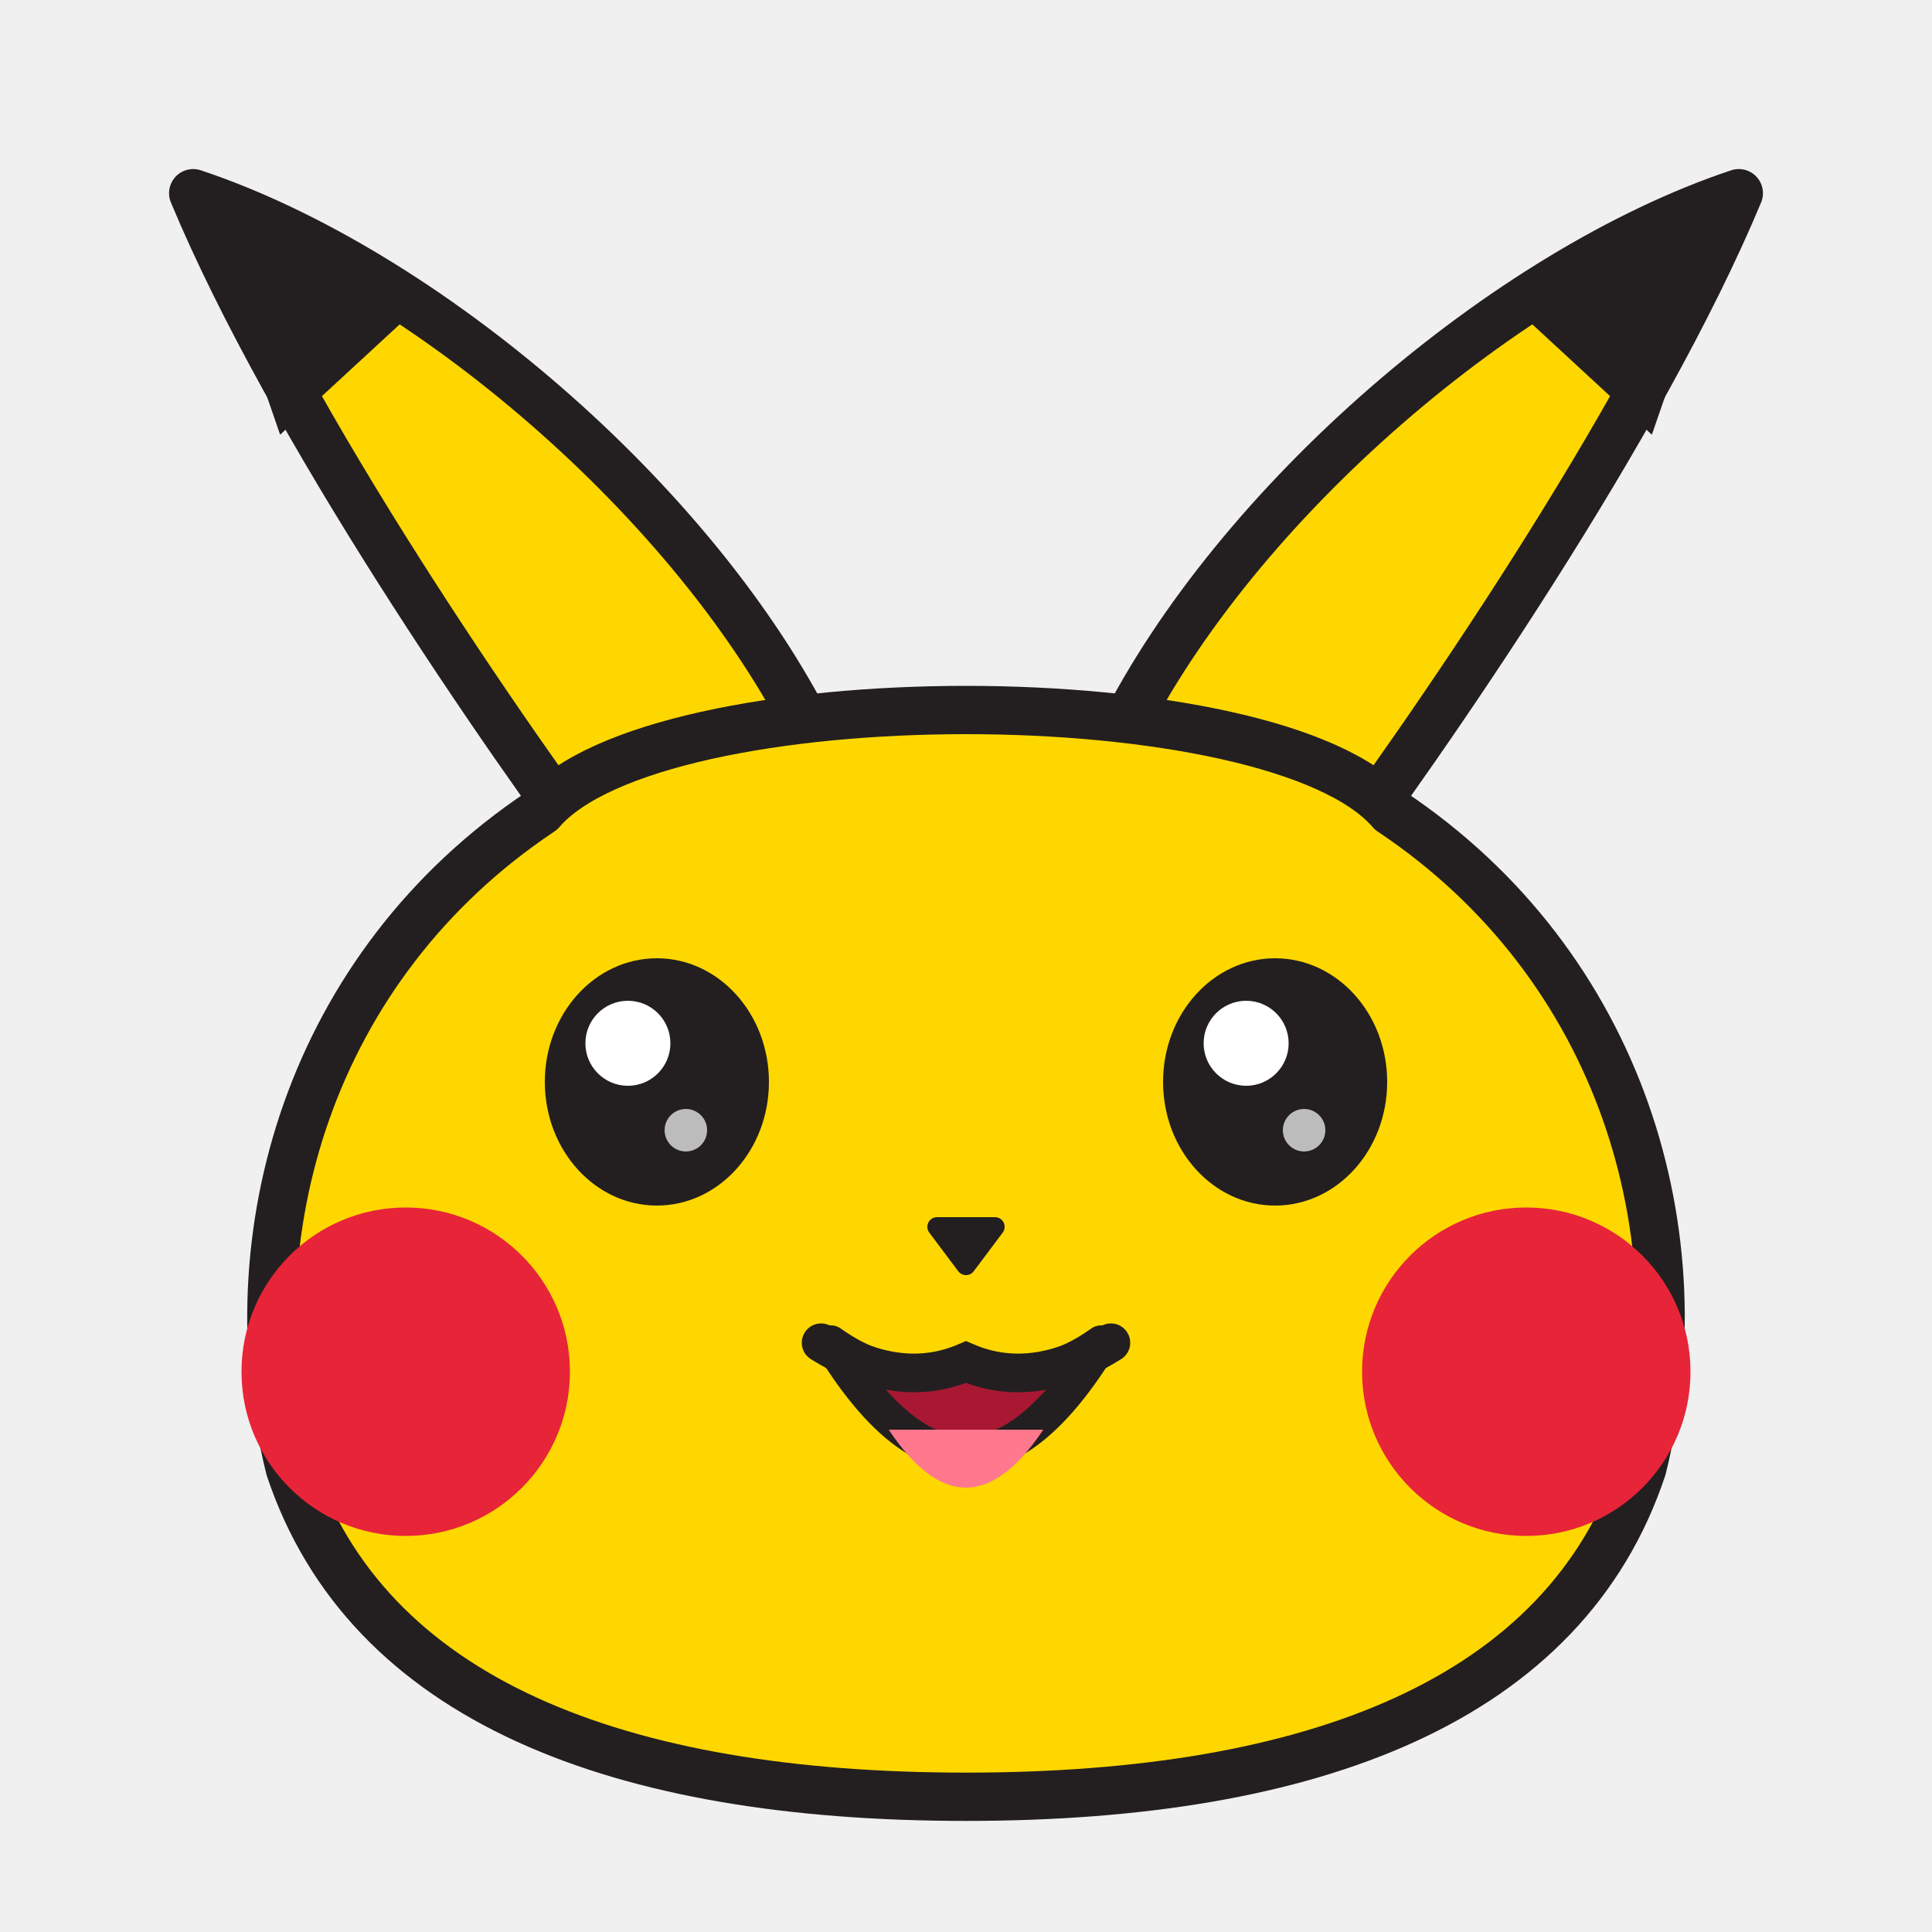
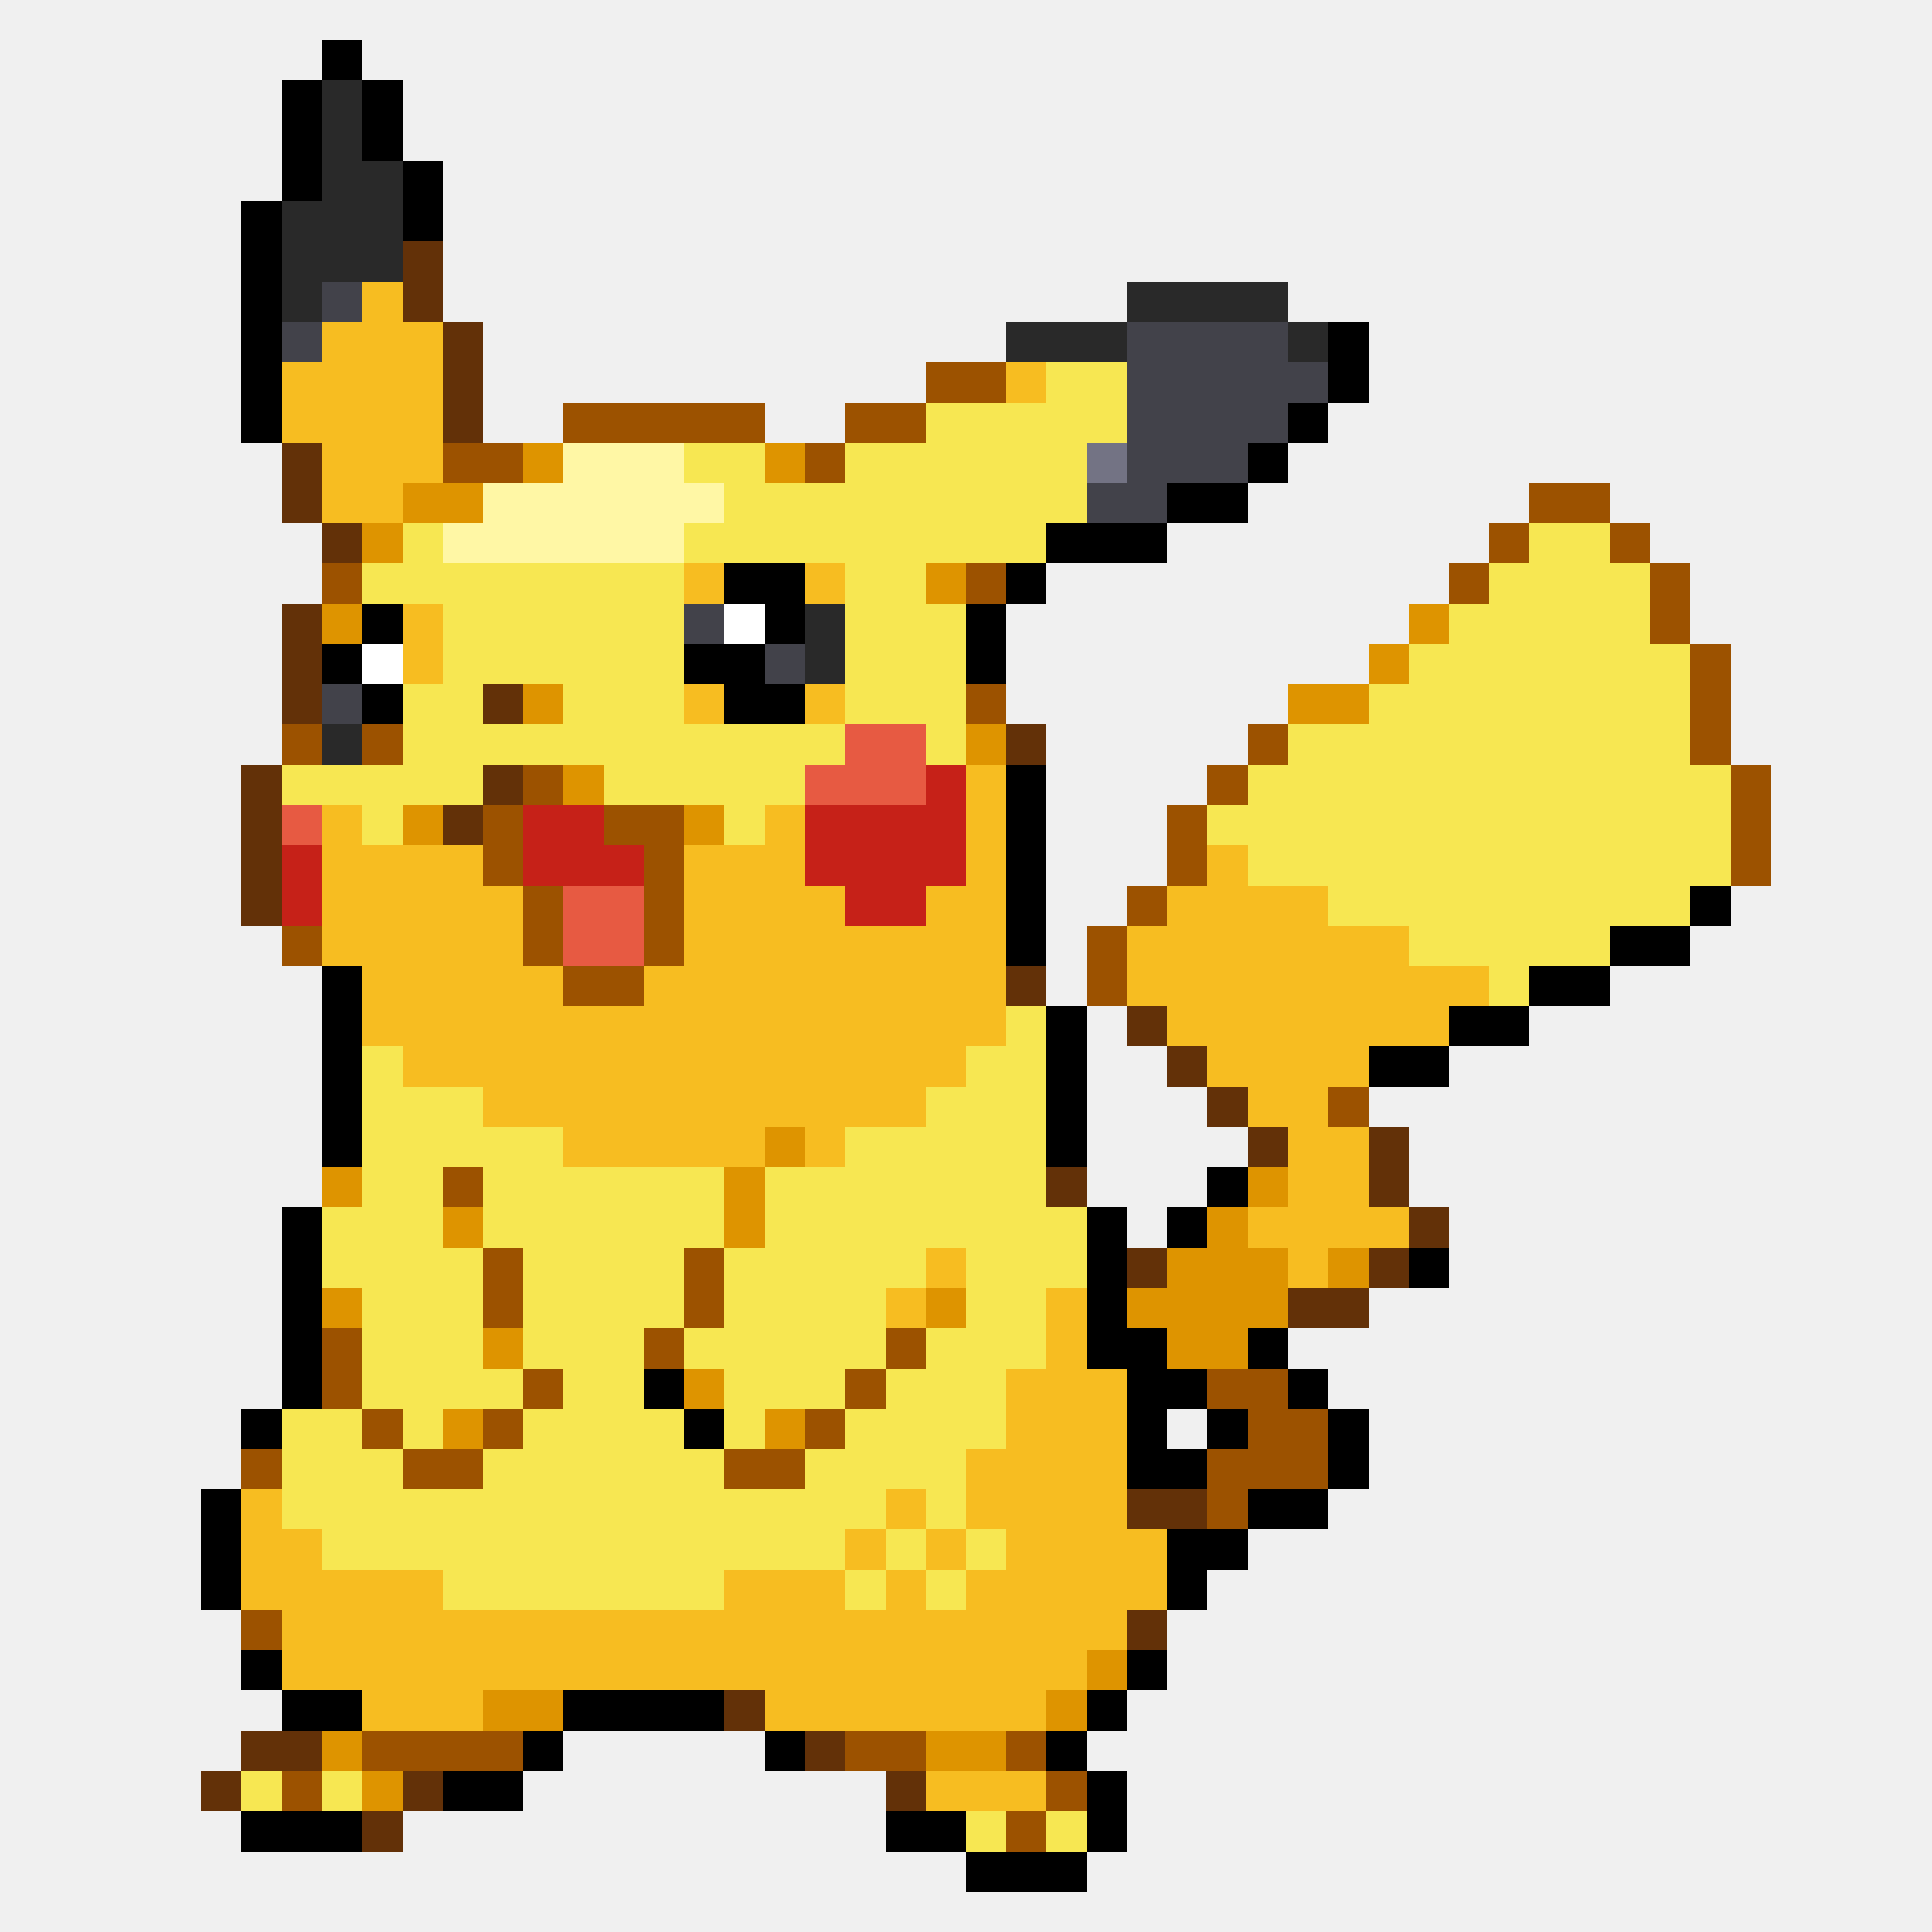
- <svg xmlns="http://www.w3.org/2000/svg" viewBox="0 0 100 100" width="100%" height="100%">
-   <path d="M 32 46 C 26 38 15 22 10 10 C 22 14 36 26 42 38 Z" fill="#FFD700" stroke="#231F20" stroke-width="2.5" stroke-linejoin="round" />
-   <path d="M 10 10 C 13.5 11.2 18 13.5 21 16.5 L 14.5 22.5 C 12.8 17.5 11.2 13.5 10 10 Z" fill="#231F20" />
-   <path d="M 68 46 C 74 38 85 22 90 10 C 78 14 64 26 58 38 Z" fill="#FFD700" stroke="#231F20" stroke-width="2.5" stroke-linejoin="round" />
-   <path d="M 90 10 C 86.5 11.2 82 13.5 79 16.5 L 85.5 22.5 C 87.2 17.5 88.8 13.5 90 10 Z" fill="#231F20" />
-   <path d="M 28 42 C 34 35 66 35 72 42 C 84 50 88 64 85 76 C 81 88 68 93 50 93 C 32 93 19 88 15 76 C 12 64 16 50 28 42 Z" fill="#FFD700" stroke="#231F20" stroke-width="2.5" stroke-linejoin="round" />
-   <circle cx="21" cy="71" r="8.5" fill="#E82438" />
-   <circle cx="79" cy="71" r="8.5" fill="#E82438" />
-   <ellipse cx="34" cy="56" rx="5.8" ry="6.4" fill="#231F20" />
-   <ellipse cx="66" cy="56" rx="5.8" ry="6.4" fill="#231F20" />
-   <circle cx="32.5" cy="54" r="2.2" fill="#FFFFFF" />
-   <circle cx="64.5" cy="54" r="2.2" fill="#FFFFFF" />
-   <circle cx="35.5" cy="58.5" r="1.1" fill="rgba(255, 255, 255, 0.7)" />
-   <circle cx="67.5" cy="58.5" r="1.1" fill="rgba(255, 255, 255, 0.7)" />
-   <polygon points="48.5,63.5 51.5,63.5 50,65.5" fill="#231F20" stroke="#231F20" stroke-width="1" stroke-linejoin="round" />
-   <path d="M 43 69.5 Q 46.5 72 50 70.5 Q 53.5 72 57 69.5 Q 50 81 43 69.5 Z" fill="#A81832" stroke="#231F20" stroke-width="1.8" stroke-linejoin="round" />
-   <path d="M 46 74 Q 50 74 54 74 Q 50 80 46 74 Z" fill="#FF788D" />
-   <path d="M 42.5 69.5 Q 46.5 72 50 70.5 Q 53.5 72 57.5 69.5" fill="none" stroke="#231F20" stroke-width="2" stroke-linecap="round" />
+ <svg xmlns="http://www.w3.org/2000/svg" viewBox="0 0 48 48" width="100%" height="100%" shape-rendering="crispEdges">
+   <path fill="#000000" d="M8 1h1v1h-1zM7 2h1v1h-1zM9 2h1v1h-1zM7 3h1v1h-1zM9 3h1v1h-1zM7 4h1v1h-1zM10 4h1v1h-1zM6 5h1v1h-1zM10 5h1v1h-1zM6 6h1v1h-1zM6 7h1v1h-1zM6 8h1v1h-1zM33 8h1v1h-1zM6 9h1v1h-1zM33 9h1v1h-1zM6 10h1v1h-1zM32 10h1v1h-1zM31 11h1v1h-1zM29 12h2v1h-2zM26 13h3v1h-3zM18 14h2v1h-2zM25 14h1v1h-1zM9 15h1v1h-1zM19 15h1v1h-1zM24 15h1v1h-1zM8 16h1v1h-1zM17 16h2v1h-2zM24 16h1v1h-1zM9 17h1v1h-1zM18 17h2v1h-2zM25 19h1v1h-1zM25 20h1v1h-1zM25 21h1v1h-1zM25 22h1v1h-1zM42 22h1v1h-1zM25 23h1v1h-1zM40 23h2v1h-2zM8 24h1v1h-1zM38 24h2v1h-2zM8 25h1v1h-1zM26 25h1v1h-1zM36 25h2v1h-2zM8 26h1v1h-1zM26 26h1v1h-1zM34 26h2v1h-2zM8 27h1v1h-1zM26 27h1v1h-1zM8 28h1v1h-1zM26 28h1v1h-1zM30 29h1v1h-1zM7 30h1v1h-1zM27 30h1v1h-1zM29 30h1v1h-1zM7 31h1v1h-1zM27 31h1v1h-1zM35 31h1v1h-1zM7 32h1v1h-1zM27 32h1v1h-1zM7 33h1v1h-1zM27 33h2v1h-2zM31 33h1v1h-1zM7 34h1v1h-1zM16 34h1v1h-1zM28 34h2v1h-2zM32 34h1v1h-1zM6 35h1v1h-1zM17 35h1v1h-1zM28 35h1v1h-1zM30 35h1v1h-1zM33 35h1v1h-1zM28 36h2v1h-2zM33 36h1v1h-1zM5 37h1v1h-1zM31 37h2v1h-2zM5 38h1v1h-1zM29 38h2v1h-2zM5 39h1v1h-1zM29 39h1v1h-1zM6 41h1v1h-1zM28 41h1v1h-1zM7 42h2v1h-2zM14 42h4v1h-4zM27 42h1v1h-1zM13 43h1v1h-1zM19 43h1v1h-1zM26 43h1v1h-1zM11 44h2v1h-2zM27 44h1v1h-1zM6 45h3v1h-3zM22 45h2v1h-2zM27 45h1v1h-1zM24 46h3v1h-3z" />
+   <path fill="#292929" d="M8 2h1v1h-1zM8 3h1v1h-1zM8 4h2v1h-2zM7 5h3v1h-3zM7 6h3v1h-3zM7 7h1v1h-1zM28 7h4v1h-4zM25 8h3v1h-3zM32 8h1v1h-1zM20 15h1v1h-1zM20 16h1v1h-1zM8 18h1v1h-1z" />
+   <path fill="#633108" d="M10 6h1v1h-1zM10 7h1v1h-1zM11 8h1v1h-1zM11 9h1v1h-1zM11 10h1v1h-1zM7 11h1v1h-1zM7 12h1v1h-1zM8 13h1v1h-1zM7 15h1v1h-1zM7 16h1v1h-1zM7 17h1v1h-1zM12 17h1v1h-1zM25 18h1v1h-1zM6 19h1v1h-1zM12 19h1v1h-1zM6 20h1v1h-1zM11 20h1v1h-1zM6 21h1v1h-1zM6 22h1v1h-1zM25 24h1v1h-1zM28 25h1v1h-1zM29 26h1v1h-1zM30 27h1v1h-1zM31 28h1v1h-1zM34 28h1v1h-1zM26 29h1v1h-1zM34 29h1v1h-1zM35 30h1v1h-1zM28 31h1v1h-1zM34 31h1v1h-1zM32 32h2v1h-2zM28 37h2v1h-2zM28 40h1v1h-1zM18 42h1v1h-1zM6 43h2v1h-2zM20 43h1v1h-1zM5 44h1v1h-1zM10 44h1v1h-1zM22 44h1v1h-1zM9 45h1v1h-1z" />
+   <path fill="#42424A" d="M8 7h1v1h-1zM7 8h1v1h-1zM28 8h4v1h-4zM28 9h5v1h-5zM28 10h4v1h-4zM28 11h3v1h-3zM27 12h2v1h-2zM17 15h1v1h-1zM19 16h1v1h-1zM8 17h1v1h-1z" />
+   <path fill="#F7BD21" d="M9 7h1v1h-1zM8 8h3v1h-3zM7 9h4v1h-4zM25 9h1v1h-1zM7 10h4v1h-4zM8 11h3v1h-3zM8 12h2v1h-2zM17 14h1v1h-1zM20 14h1v1h-1zM10 15h1v1h-1zM10 16h1v1h-1zM17 17h1v1h-1zM20 17h1v1h-1zM24 19h1v1h-1zM8 20h1v1h-1zM19 20h1v1h-1zM24 20h1v1h-1zM8 21h4v1h-4zM17 21h3v1h-3zM24 21h1v1h-1zM30 21h1v1h-1zM8 22h5v1h-5zM17 22h4v1h-4zM23 22h2v1h-2zM29 22h4v1h-4zM8 23h5v1h-5zM17 23h8v1h-8zM28 23h7v1h-7zM9 24h5v1h-5zM16 24h9v1h-9zM28 24h9v1h-9zM9 25h16v1h-16zM29 25h7v1h-7zM10 26h14v1h-14zM30 26h4v1h-4zM12 27h11v1h-11zM31 27h2v1h-2zM14 28h5v1h-5zM20 28h1v1h-1zM32 28h2v1h-2zM32 29h2v1h-2zM31 30h4v1h-4zM23 31h1v1h-1zM32 31h1v1h-1zM22 32h1v1h-1zM26 32h1v1h-1zM26 33h1v1h-1zM25 34h3v1h-3zM25 35h3v1h-3zM24 36h4v1h-4zM6 37h1v1h-1zM22 37h1v1h-1zM24 37h4v1h-4zM6 38h2v1h-2zM21 38h1v1h-1zM23 38h1v1h-1zM25 38h4v1h-4zM6 39h5v1h-5zM18 39h3v1h-3zM22 39h1v1h-1zM24 39h5v1h-5zM7 40h21v1h-21zM7 41h20v1h-20zM9 42h3v1h-3zM19 42h7v1h-7zM23 44h3v1h-3z" />
+   <path fill="#9C5200" d="M23 9h2v1h-2zM14 10h5v1h-5zM21 10h2v1h-2zM11 11h2v1h-2zM20 11h1v1h-1zM38 12h2v1h-2zM37 13h1v1h-1zM40 13h1v1h-1zM8 14h1v1h-1zM24 14h1v1h-1zM36 14h1v1h-1zM41 14h1v1h-1zM41 15h1v1h-1zM42 16h1v1h-1zM24 17h1v1h-1zM42 17h1v1h-1zM7 18h1v1h-1zM9 18h1v1h-1zM31 18h1v1h-1zM42 18h1v1h-1zM13 19h1v1h-1zM30 19h1v1h-1zM43 19h1v1h-1zM12 20h1v1h-1zM15 20h2v1h-2zM29 20h1v1h-1zM43 20h1v1h-1zM12 21h1v1h-1zM16 21h1v1h-1zM29 21h1v1h-1zM43 21h1v1h-1zM13 22h1v1h-1zM16 22h1v1h-1zM28 22h1v1h-1zM7 23h1v1h-1zM13 23h1v1h-1zM16 23h1v1h-1zM27 23h1v1h-1zM14 24h2v1h-2zM27 24h1v1h-1zM33 27h1v1h-1zM11 29h1v1h-1zM12 31h1v1h-1zM17 31h1v1h-1zM12 32h1v1h-1zM17 32h1v1h-1zM8 33h1v1h-1zM16 33h1v1h-1zM22 33h1v1h-1zM8 34h1v1h-1zM13 34h1v1h-1zM21 34h1v1h-1zM30 34h2v1h-2zM9 35h1v1h-1zM12 35h1v1h-1zM20 35h1v1h-1zM31 35h2v1h-2zM6 36h1v1h-1zM10 36h2v1h-2zM18 36h2v1h-2zM30 36h3v1h-3zM30 37h1v1h-1zM6 40h1v1h-1zM9 43h4v1h-4zM21 43h2v1h-2zM25 43h1v1h-1zM7 44h1v1h-1zM26 44h1v1h-1zM25 45h1v1h-1z" />
+   <path fill="#F7E752" d="M26 9h2v1h-2zM23 10h5v1h-5zM17 11h2v1h-2zM21 11h6v1h-6zM18 12h9v1h-9zM10 13h1v1h-1zM17 13h9v1h-9zM38 13h2v1h-2zM9 14h8v1h-8zM21 14h2v1h-2zM37 14h4v1h-4zM11 15h6v1h-6zM21 15h3v1h-3zM36 15h5v1h-5zM11 16h6v1h-6zM21 16h3v1h-3zM35 16h7v1h-7zM10 17h2v1h-2zM14 17h3v1h-3zM21 17h3v1h-3zM34 17h8v1h-8zM10 18h11v1h-11zM23 18h1v1h-1zM32 18h10v1h-10zM7 19h5v1h-5zM15 19h5v1h-5zM31 19h12v1h-12zM9 20h1v1h-1zM18 20h1v1h-1zM30 20h13v1h-13zM31 21h12v1h-12zM33 22h9v1h-9zM35 23h5v1h-5zM37 24h1v1h-1zM25 25h1v1h-1zM9 26h1v1h-1zM24 26h2v1h-2zM9 27h3v1h-3zM23 27h3v1h-3zM9 28h5v1h-5zM21 28h5v1h-5zM9 29h2v1h-2zM12 29h6v1h-6zM19 29h7v1h-7zM8 30h3v1h-3zM12 30h6v1h-6zM19 30h8v1h-8zM8 31h4v1h-4zM13 31h4v1h-4zM18 31h5v1h-5zM24 31h3v1h-3zM9 32h3v1h-3zM13 32h4v1h-4zM18 32h4v1h-4zM24 32h2v1h-2zM9 33h3v1h-3zM13 33h3v1h-3zM17 33h5v1h-5zM23 33h3v1h-3zM9 34h4v1h-4zM14 34h2v1h-2zM18 34h3v1h-3zM22 34h3v1h-3zM7 35h2v1h-2zM10 35h1v1h-1zM13 35h4v1h-4zM18 35h1v1h-1zM21 35h4v1h-4zM7 36h3v1h-3zM12 36h6v1h-6zM20 36h4v1h-4zM7 37h15v1h-15zM23 37h1v1h-1zM8 38h13v1h-13zM22 38h1v1h-1zM24 38h1v1h-1zM11 39h7v1h-7zM21 39h1v1h-1zM23 39h1v1h-1zM6 44h1v1h-1zM8 44h1v1h-1zM24 45h1v1h-1zM26 45h1v1h-1z" />
+   <path fill="#DE9400" d="M13 11h1v1h-1zM19 11h1v1h-1zM10 12h2v1h-2zM9 13h1v1h-1zM23 14h1v1h-1zM8 15h1v1h-1zM35 15h1v1h-1zM34 16h1v1h-1zM13 17h1v1h-1zM32 17h2v1h-2zM24 18h1v1h-1zM14 19h1v1h-1zM10 20h1v1h-1zM17 20h1v1h-1zM19 28h1v1h-1zM8 29h1v1h-1zM18 29h1v1h-1zM31 29h1v1h-1zM11 30h1v1h-1zM18 30h1v1h-1zM30 30h1v1h-1zM29 31h3v1h-3zM33 31h1v1h-1zM8 32h1v1h-1zM23 32h1v1h-1zM28 32h4v1h-4zM12 33h1v1h-1zM29 33h2v1h-2zM17 34h1v1h-1zM11 35h1v1h-1zM19 35h1v1h-1zM27 41h1v1h-1zM12 42h2v1h-2zM26 42h1v1h-1zM8 43h1v1h-1zM23 43h2v1h-2zM9 44h1v1h-1z" />
+   <path fill="#FFF7A5" d="M14 11h3v1h-3zM12 12h6v1h-6zM11 13h6v1h-6z" />
+   <path fill="#737384" d="M27 11h1v1h-1z" />
+   <path fill="#FFFFFF" d="M18 15h1v1h-1zM9 16h1v1h-1z" />
+   <path fill="#E75A42" d="M21 18h2v1h-2zM20 19h3v1h-3zM7 20h1v1h-1zM14 22h2v1h-2zM14 23h2v1h-2z" />
+   <path fill="#C62118" d="M23 19h1v1h-1zM13 20h2v1h-2zM20 20h4v1h-4zM7 21h1v1h-1zM13 21h3v1h-3zM20 21h4v1h-4zM7 22h1v1h-1zM21 22h2v1h-2z" />
</svg>
